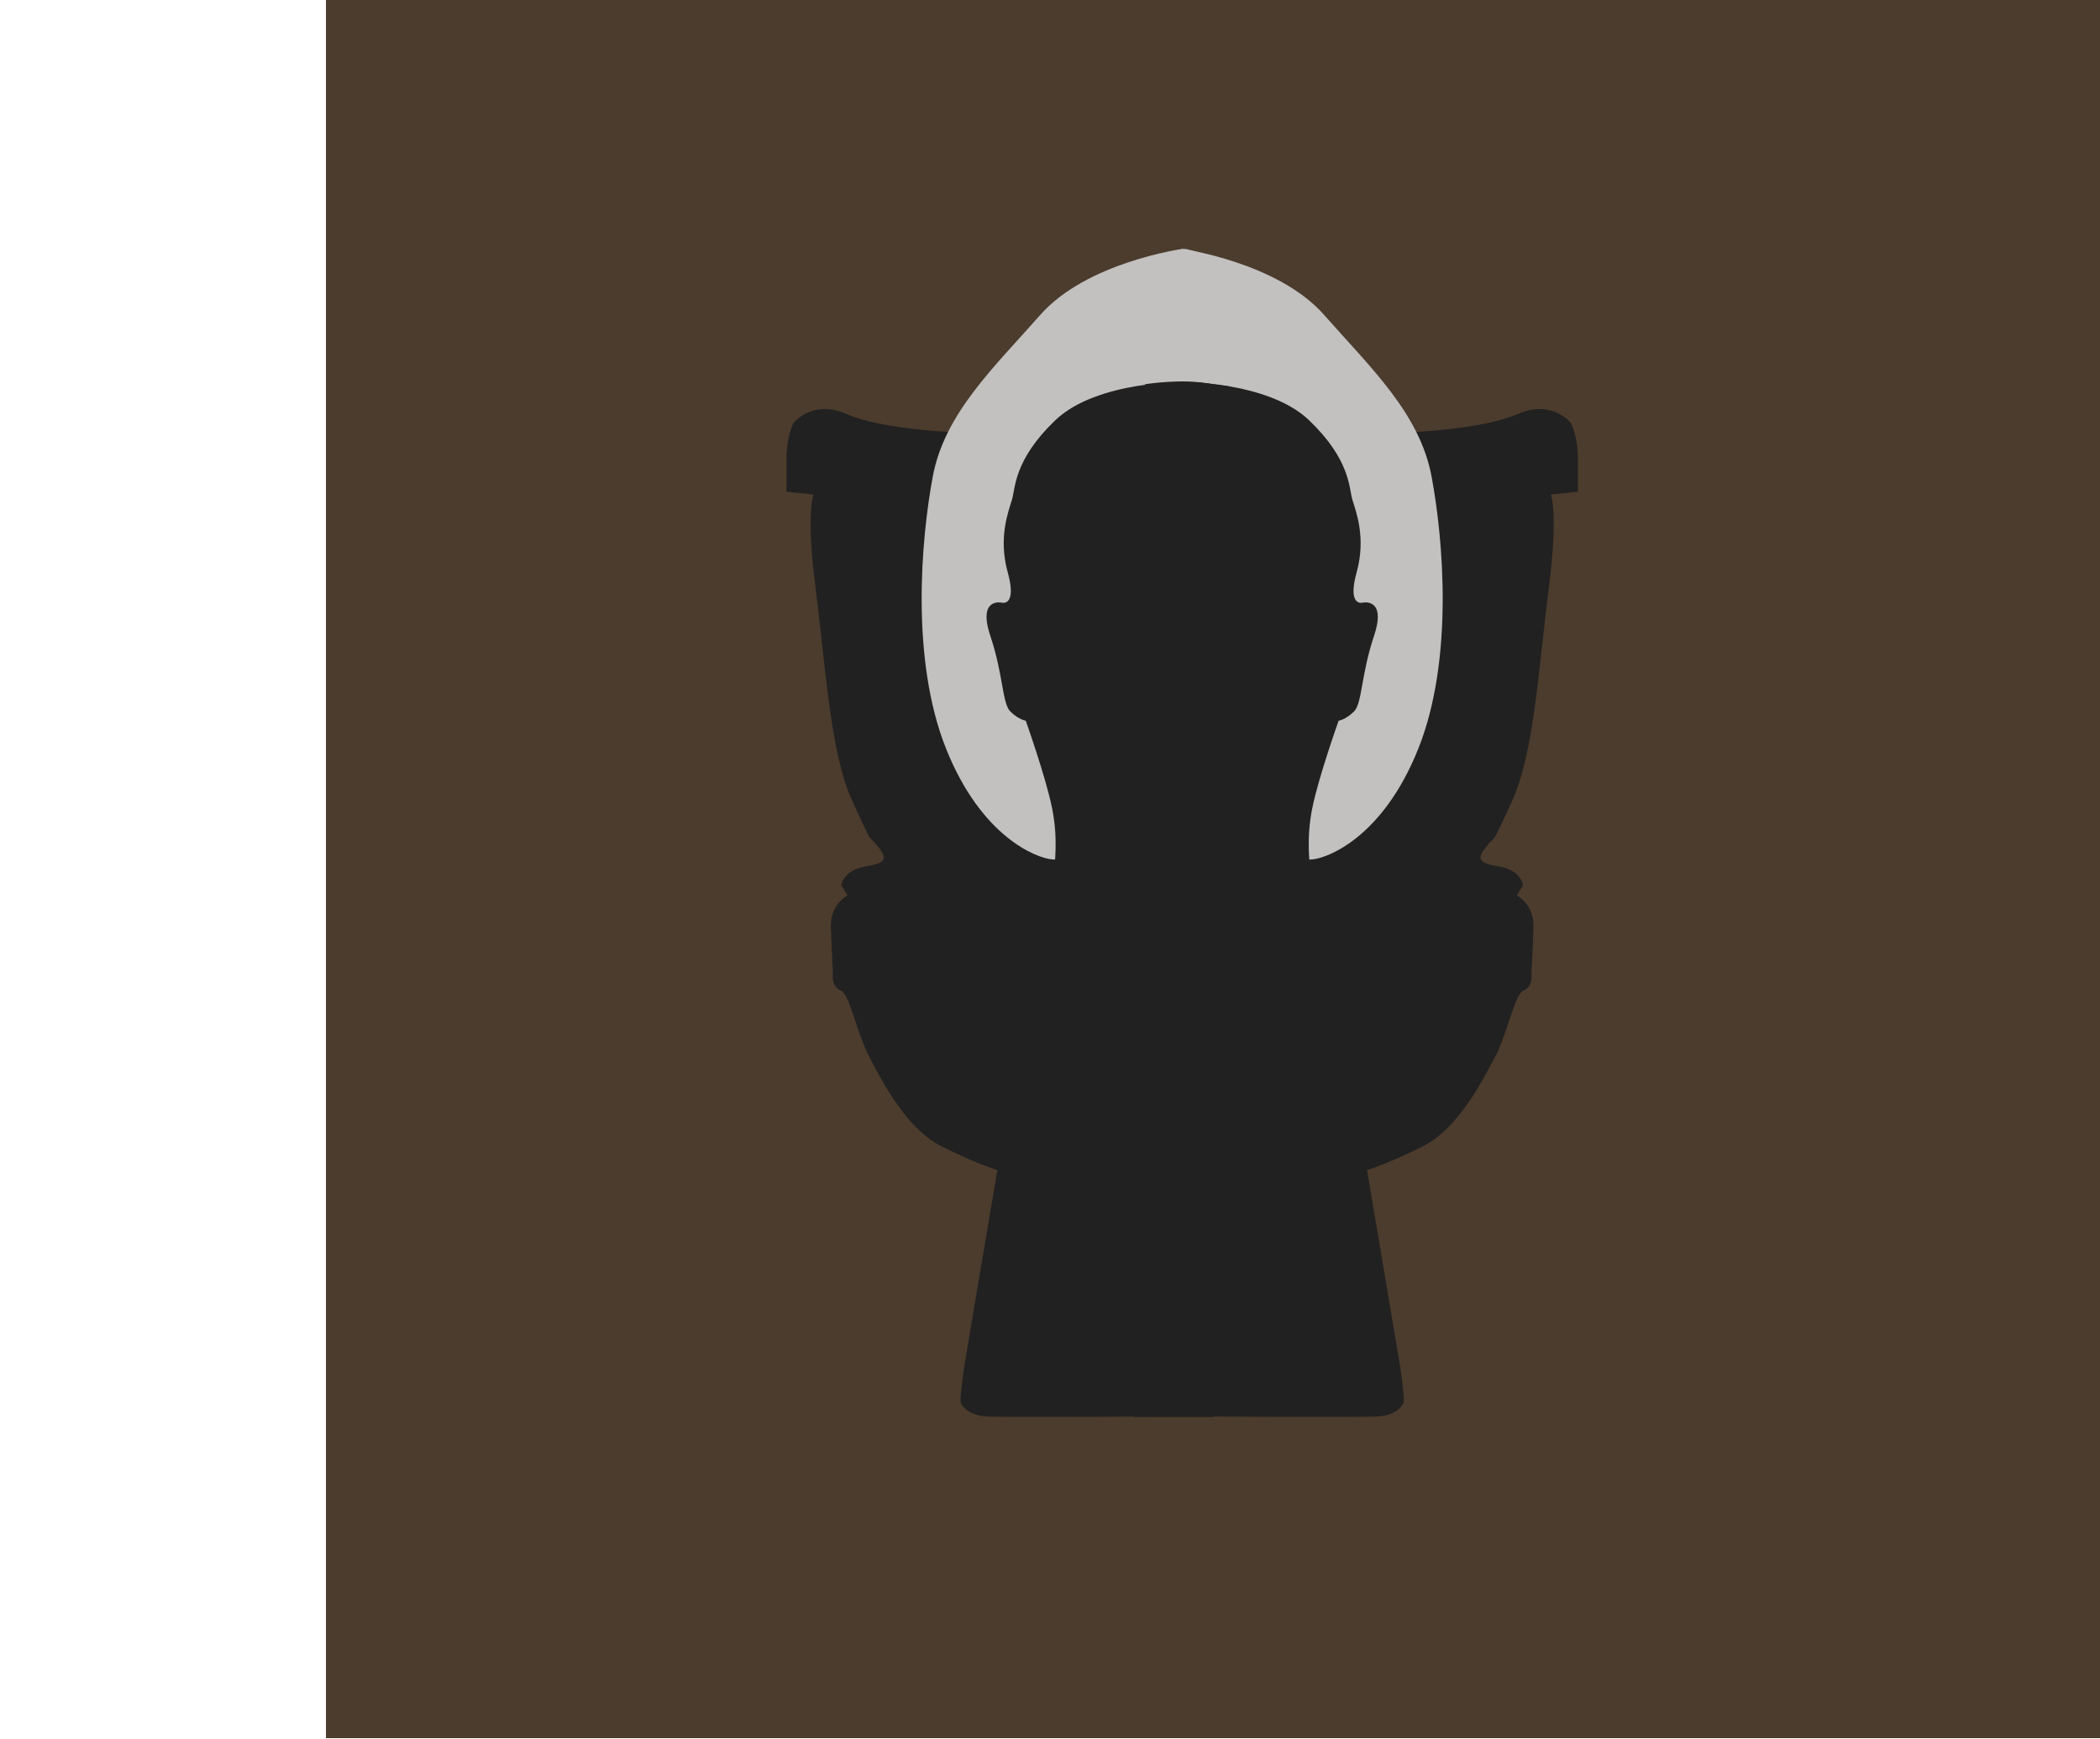
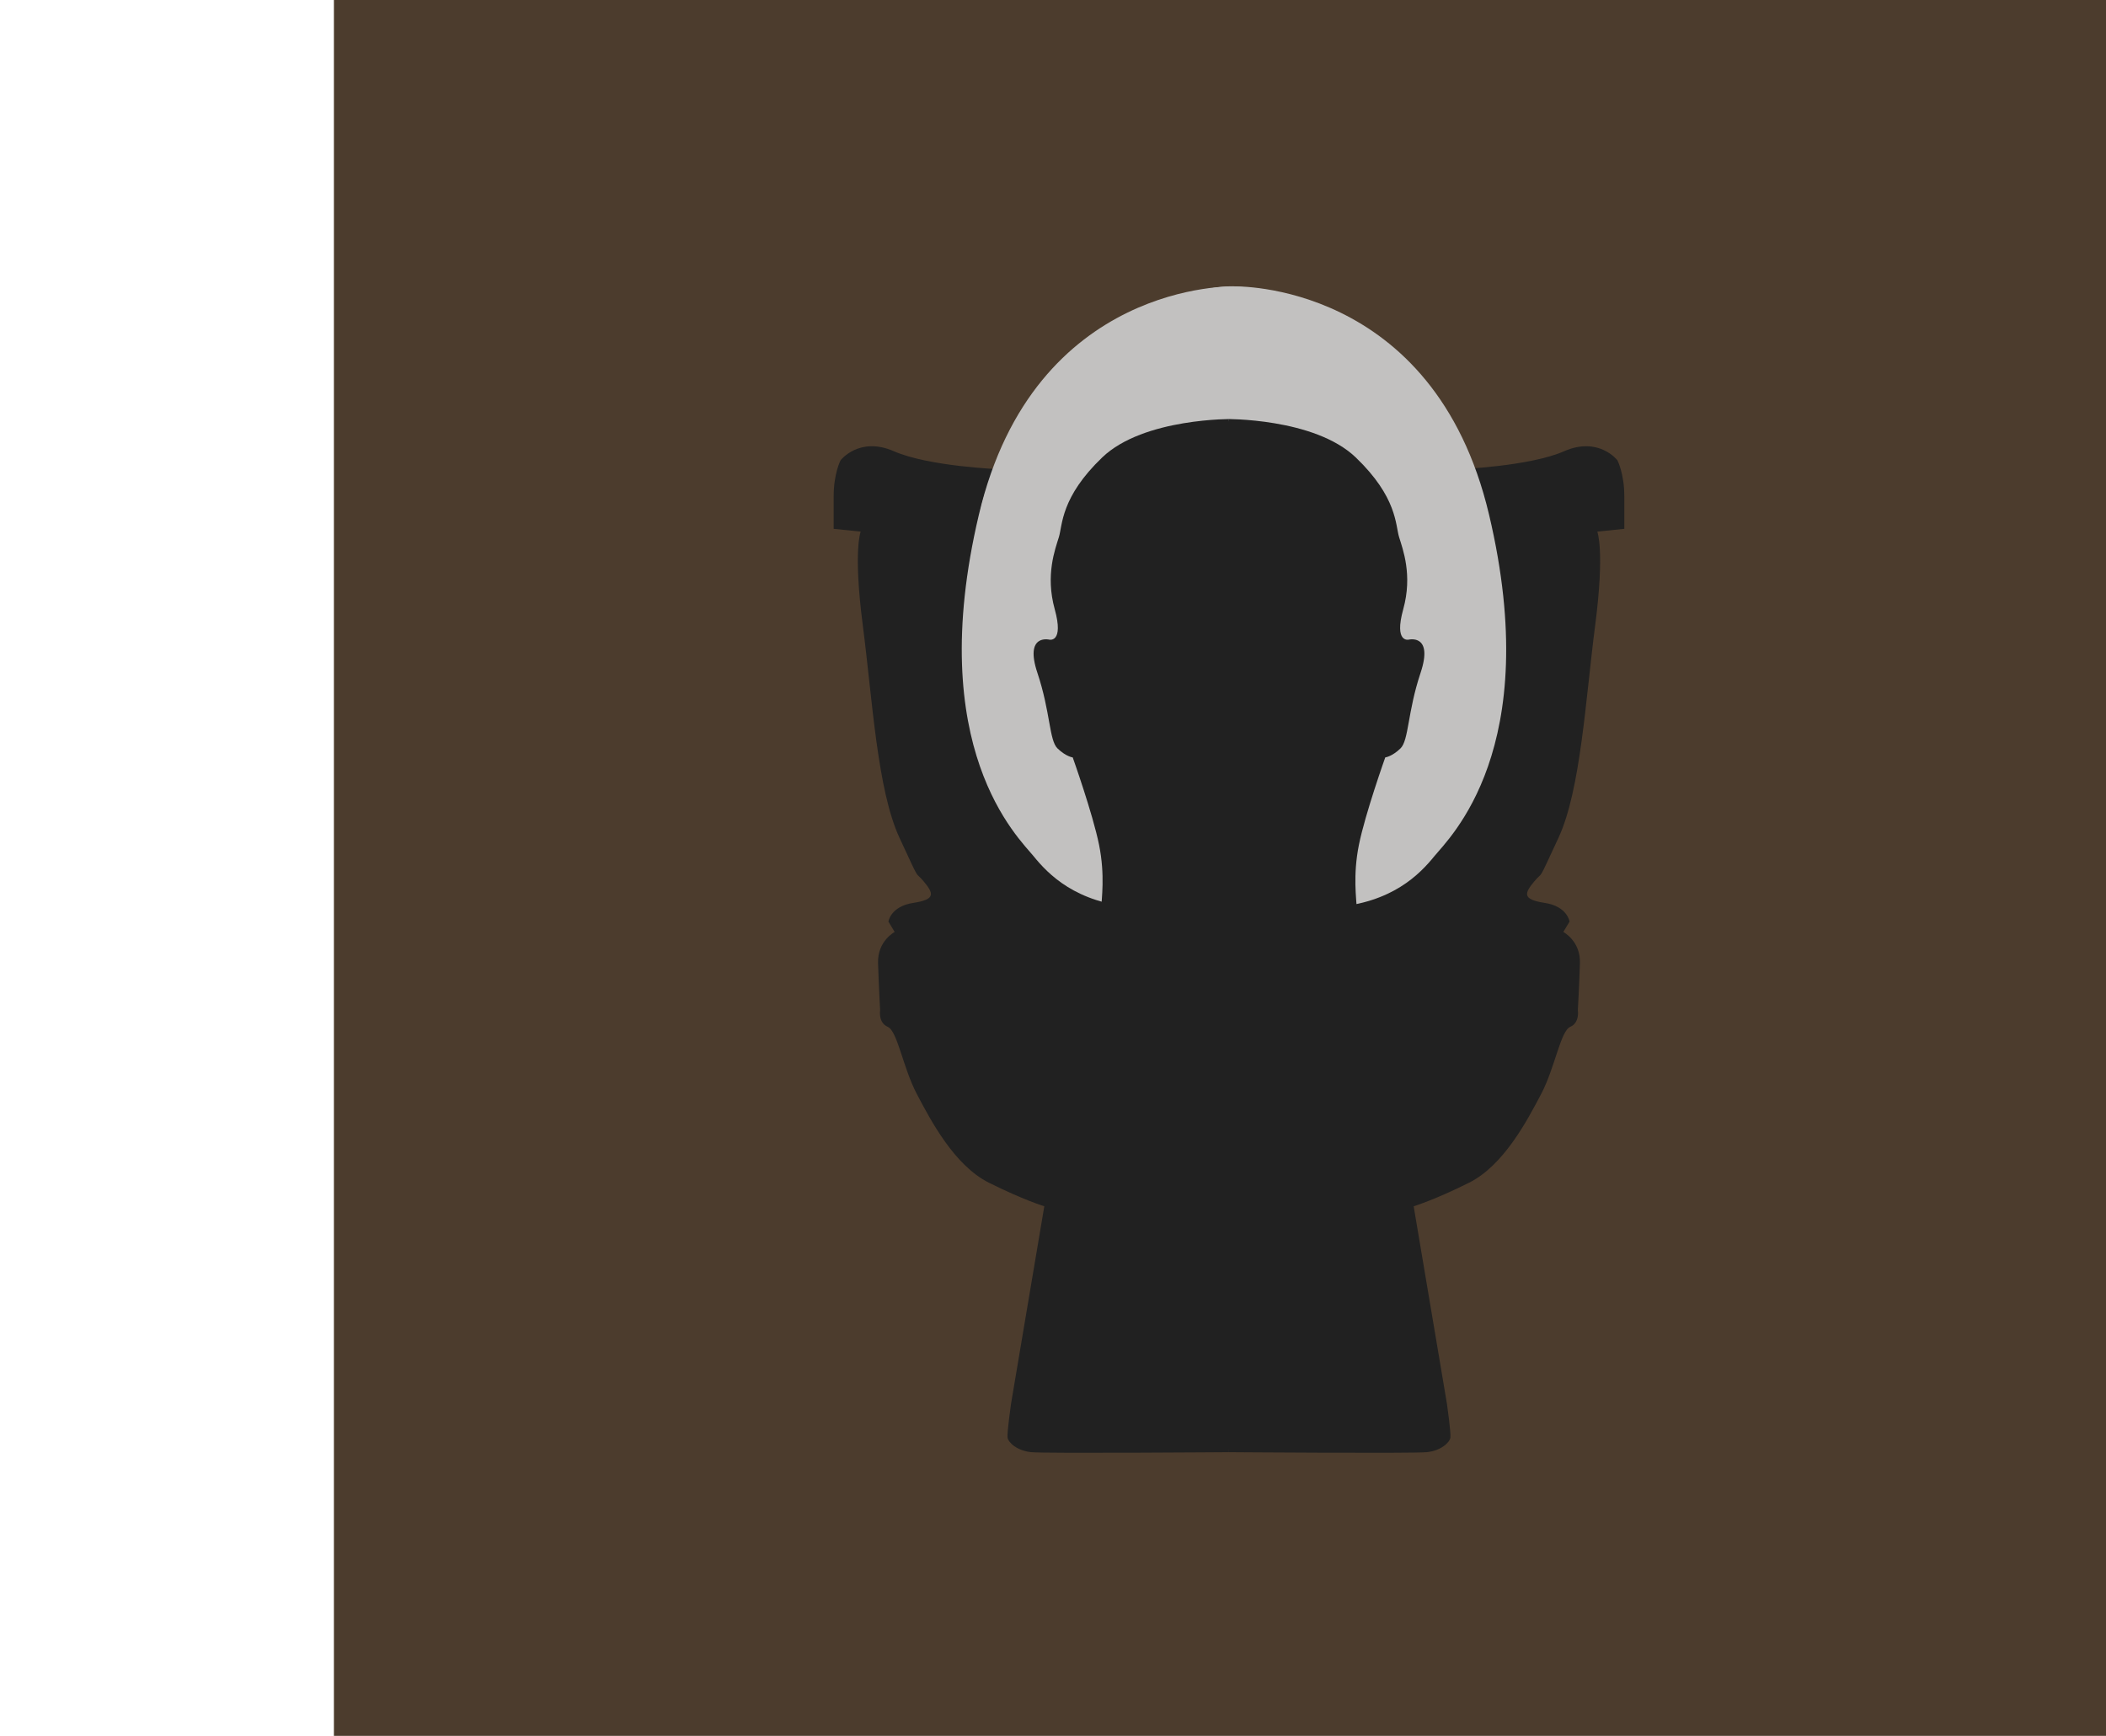
- <svg xmlns="http://www.w3.org/2000/svg" viewBox="0 0 679.18 562.09">
+ <svg xmlns="http://www.w3.org/2000/svg" viewBox="0 0 681.87 562.09">
  <defs>
    <style>
      .cls-1 {
        clip-path: url(#clippath-2);
      }

      .cls-2 {
+         clip-path: url(#clippath-6);
+       }
+ 
+       .cls-3 {
        fill: none;
      }

-       .cls-2, .cls-3, .cls-4, .cls-5 {
+       .cls-3, .cls-4, .cls-5, .cls-6 {
        stroke-width: 0px;
      }

-       .cls-6 {
+       .cls-7 {
+         clip-path: url(#clippath-7);
+       }
+ 
+       .cls-8 {
        clip-path: url(#clippath-1);
      }

-       .cls-7 {
+       .cls-9 {
        clip-path: url(#clippath-4);
      }

-       .cls-8 {
+       .cls-10 {
        clip-path: url(#clippath);
      }

-       .cls-9 {
+       .cls-11 {
        clip-path: url(#clippath-3);
      }

-       .cls-3 {
+       .cls-4 {
        fill: #c2c1c0;
      }

-       .cls-4 {
+       .cls-5 {
        fill: #4c3c2d;
      }

-       .cls-10 {
+       .cls-12 {
        clip-path: url(#clippath-5);
      }

-       .cls-5 {
+       .cls-6 {
        fill: #212121;
      }
    </style>
    <clipPath id="clippath">
-       <rect class="cls-2" x="254.36" y="132.28" width="127.99" height="325.94" />
+       <rect class="cls-3" x="269.93" y="144.49" width="127.99" height="325.94" />
    </clipPath>
    <clipPath id="clippath-1">
-       <rect class="cls-2" x="382.34" y="132.28" width="127.99" height="325.94" />
+       <rect class="cls-3" x="397.92" y="144.49" width="127.99" height="325.94" />
    </clipPath>
    <clipPath id="clippath-2">
-       <rect class="cls-2" x="298.09" y="80.52" width="84.25" height="197.58" />
+       <rect class="cls-3" x="313.66" y="92.74" width="84.25" height="197.58" />
    </clipPath>
    <clipPath id="clippath-3">
-       <rect class="cls-2" x="382.34" y="80.52" width="84.25" height="197.58" />
+       <rect class="cls-3" x="397.92" y="92.74" width="84.25" height="197.58" />
    </clipPath>
    <clipPath id="clippath-4">
-       <rect class="cls-2" x="319.06" y="123.47" width="63.28" height="164.41" />
+       <rect class="cls-3" x="311.39" y="92.74" width="88.14" height="201.67" />
    </clipPath>
    <clipPath id="clippath-5">
-       <rect class="cls-2" x="382.34" y="123.47" width="63.28" height="164.41" />
+       <rect class="cls-3" x="399.53" y="92.74" width="88.14" height="201.67" />
+     </clipPath>
+     <clipPath id="clippath-6">
+       <rect class="cls-3" x="334.63" y="135.69" width="63.28" height="164.41" />
+     </clipPath>
+     <clipPath id="clippath-7">
+       <rect class="cls-3" x="397.92" y="135.69" width="63.28" height="164.41" />
    </clipPath>
  </defs>
  <g id="Layer_4" data-name="Layer 4">
-     <rect class="cls-4" x="105.42" width="573.76" height="562.09" />
+     <rect class="cls-5" x="108.11" width="573.76" height="562.09" />
  </g>
  <g id="Layer_3" data-name="Layer 3">
    <g>
      <g id="_Mirror_Repeat_" data-name="&amp;lt;Mirror Repeat&amp;gt;">
-         <g class="cls-8">
-           <path class="cls-5" d="M382.34,138.17l-74.16,1.57s-23.1-.9-34.32-5.83-17.27,2.92-17.27,2.92c0,0-2.24,4.26-2.24,11.66v10.54l8.75.9s-2.47,5.98.67,30.24,4.71,53.42,11.89,68.9,4.68,10.32,7.84,14.13,4.05,5.83-3.35,6.95-8.07,6.06-8.07,6.06l2.02,3.36s-5.61,2.92-5.38,10.09.67,15.25.67,15.25c0,0-.67,4.04,2.47,5.38s4.93,13.23,9.42,21.76,12.11,23.1,23.33,28.71,17.94,7.63,17.94,7.63l-10.77,63.93s-1.35,9.42-1.12,10.99,3.05,4.26,7.69,4.71,63.99,0,63.99,0V138.17Z" />
+         <g class="cls-10">
+           <path class="cls-6" d="M397.91,150.38l-74.16,1.57s-23.1-.9-34.32-5.83-17.27,2.92-17.27,2.92c0,0-2.24,4.26-2.24,11.66v10.54l8.75.9s-2.47,5.98.67,30.24,4.71,53.42,11.89,68.9,4.68,10.32,7.84,14.13,4.05,5.83-3.35,6.95c-7.4,1.12-8.07,6.06-8.07,6.06l2.02,3.36s-5.61,2.92-5.38,10.09.67,15.25.67,15.25c0,0-.67,4.04,2.47,5.38s4.93,13.23,9.42,21.76c4.49,8.52,12.11,23.1,23.33,28.71,11.21,5.61,17.94,7.63,17.94,7.63l-10.77,63.93s-1.35,9.42-1.12,10.99,3.05,4.26,7.69,4.71c4.64.45,63.99,0,63.99,0V150.38Z" />
        </g>
      </g>
      <g id="_Mirror_Repeat_-2" data-name="&amp;lt;Mirror Repeat&amp;gt;">
-         <g class="cls-6">
-           <path class="cls-5" d="M382.34,138.17l74.16,1.57s23.1-.9,34.32-5.83,17.27,2.92,17.27,2.92c0,0,2.24,4.26,2.24,11.66v10.54l-8.75.9s2.47,5.98-.67,30.24-4.71,53.42-11.89,68.9-4.68,10.32-7.84,14.13-4.05,5.83,3.35,6.95,8.07,6.06,8.07,6.06l-2.02,3.36s5.61,2.92,5.38,10.09-.67,15.25-.67,15.25c0,0,.67,4.04-2.47,5.38s-4.93,13.23-9.42,21.76c-4.49,8.52-12.11,23.1-23.33,28.71-11.21,5.61-17.94,7.63-17.94,7.63l10.77,63.93s1.35,9.42,1.12,10.99-3.05,4.26-7.69,4.71c-4.64.45-63.99,0-63.99,0V138.17Z" />
+         <g class="cls-8">
+           <path class="cls-6" d="M397.92,150.38l74.16,1.57s23.1-.9,34.32-5.83,17.27,2.92,17.27,2.92c0,0,2.24,4.26,2.24,11.66v10.54l-8.75.9s2.47,5.98-.67,30.24c-3.14,24.26-4.71,53.42-11.89,68.9-7.18,15.48-4.68,10.32-7.84,14.13s-4.05,5.83,3.35,6.95c7.4,1.12,8.07,6.06,8.07,6.06l-2.02,3.36s5.61,2.92,5.38,10.09c-.22,7.18-.67,15.25-.67,15.25,0,0,.67,4.04-2.47,5.38s-4.93,13.23-9.42,21.76-12.11,23.1-23.33,28.71c-11.21,5.61-17.94,7.63-17.94,7.63l10.77,63.93s1.35,9.42,1.12,10.99-3.05,4.26-7.69,4.71c-4.64.45-63.99,0-63.99,0V150.38Z" />
        </g>
      </g>
    </g>
    <g>
      <g id="_Mirror_Repeat_-3" data-name="&amp;lt;Mirror Repeat&amp;gt;">
        <g class="cls-1">
-           <path class="cls-3" d="M382.34,80.52s-30.87,4.26-45.89,21.31-30.95,31.85-34.77,52.26-7.18,59.21,4.26,87.93,29.29,35.44,34.27,35.89,42.13,0,42.13,0V80.52Z" />
+           <path class="cls-4" d="M397.91,92.74s-30.87,4.26-45.89,21.31-30.95,31.85-34.77,52.26-7.18,59.21,4.26,87.93,29.29,35.44,34.27,35.89c4.98.45,42.13,0,42.13,0V92.74Z" />
        </g>
      </g>
      <g id="_Mirror_Repeat_-4" data-name="&amp;lt;Mirror Repeat&amp;gt;">
-         <g class="cls-9">
-           <path class="cls-3" d="M382.34,80.52s30.87,4.26,45.89,21.31,30.95,31.85,34.77,52.26c3.81,20.41,7.18,59.21-4.26,87.93-11.44,28.71-29.29,35.44-34.27,35.89s-42.13,0-42.13,0V80.52Z" />
+         <g class="cls-11">
+           <path class="cls-4" d="M397.92,92.74s30.87,4.26,45.89,21.31,30.95,31.85,34.77,52.26,7.18,59.21-4.26,87.93c-11.44,28.71-29.29,35.44-34.27,35.89-4.98.45-42.13,0-42.13,0V92.74Z" />
        </g>
      </g>
    </g>
-     <polygon class="cls-3" points="382.34 80.52 369.64 83.66 369.64 281.05 397.46 281.05 393.2 82.99 383.55 80.52 382.34 80.52" />
-     <g>
-       <g id="_Mirror_Repeat_-5" data-name="&amp;lt;Mirror Repeat&amp;gt;">
-         <g class="cls-7">
-           <path class="cls-5" d="M383.1,287.89h-42.26s.17-3.53.17-6.18,1.29-10.33-.75-20.4-8.52-28.26-8.52-28.26c0,0-2.21-.27-4.93-2.92s-2.25-11.73-6.5-24.45,3.81-10.77,3.81-10.77c0,0,4.86,1.21,1.79-9.87s.16-19.44,1.35-23.33.58-12.9,14.02-25.79,42.39-12.45,42.39-12.45" />
+     <g id="Layer_6" data-name="Layer 6">
+       <g>
+         <g id="_Mirror_Repeat_-5" data-name="&amp;lt;Mirror Repeat&amp;gt;">
+           <g class="cls-9">
+             <path class="cls-4" d="M399.53,92.74s-64.65-1.9-82.59,73.91,12.97,104.75,17.7,110.58,13.7,15.17,32.77,16.56,32.13,0,32.13,0V92.74" />
+           </g>
        </g>
-       </g>
-       <g id="_Mirror_Repeat_-6" data-name="&amp;lt;Mirror Repeat&amp;gt;">
-         <g class="cls-10">
-           <path class="cls-5" d="M381.58,287.89h42.26s-.17-3.53-.17-6.18-1.29-10.33.75-20.4c2.04-10.07,8.52-28.26,8.52-28.26,0,0,2.21-.27,4.93-2.92s2.25-11.73,6.5-24.45c4.25-12.71-3.81-10.77-3.81-10.77,0,0-4.86,1.21-1.79-9.87s-.16-19.44-1.35-23.33-.58-12.9-14.02-25.79c-13.44-12.89-42.39-12.45-42.39-12.45" />
+         <g id="_Mirror_Repeat_-6" data-name="&amp;lt;Mirror Repeat&amp;gt;">
+           <g class="cls-12">
+             <path class="cls-4" d="M399.53,92.74s64.65-1.9,82.59,73.91-12.97,104.75-17.7,110.58-13.7,15.17-32.77,16.56-32.13,0-32.13,0V92.74" />
+           </g>
        </g>
      </g>
    </g>
-     <path class="cls-5" d="M392.3,124.26c-9.76-2.02-21.98,0-21.98,0l-.67,156.79h27.81V124.93l-5.16-.67Z" />
-     <rect class="cls-5" x="366.95" y="260.64" width="25.35" height="197.58" />
+     <path class="cls-4" d="M397.9,92.73c-4.57.19-12.34,1.05-12.69,5.42-.07,6.05-.02,16.25-.04,30.92-.02,39.41.01,136.62,0,159.67-.02,1.28.04,2.5,1.21,3.4.49.41,1.29.75,1.96.95,2.92.83,6.05.59,9.1.64,4.35-.41,12.43,1.36,14.95-2.77,1.24-41.19-2.44-116.26-2.71-161.53-.22-9.11-.41-21.17-.67-29.44.07-5.86-5.04-7.4-10.89-7.28h-.22Z" />
+     <g>
+       <g id="_Mirror_Repeat_-7" data-name="&amp;lt;Mirror Repeat&amp;gt;">
+         <g class="cls-2">
+           <path class="cls-6" d="M398.68,300.1h-42.26s.17-3.53.17-6.18,1.29-10.33-.75-20.4-8.52-28.26-8.52-28.26c0,0-2.21-.27-4.93-2.92s-2.25-11.73-6.5-24.45,3.81-10.77,3.81-10.77c0,0,4.86,1.21,1.79-9.87s.16-19.44,1.35-23.33.58-12.9,14.02-25.79,42.39-12.45,42.39-12.45" />
+         </g>
+       </g>
+       <g id="_Mirror_Repeat_-8" data-name="&amp;lt;Mirror Repeat&amp;gt;">
+         <g class="cls-7">
+           <path class="cls-6" d="M397.15,300.1h42.26s-.17-3.53-.17-6.18-1.29-10.33.75-20.4,8.52-28.26,8.52-28.26c0,0,2.21-.27,4.93-2.92s2.25-11.73,6.5-24.45-3.81-10.77-3.81-10.77c0,0-4.86,1.21-1.79-9.87s-.16-19.44-1.35-23.33-.58-12.9-14.02-25.79-42.39-12.45-42.39-12.45" />
+         </g>
+       </g>
+     </g>
+     <path class="cls-6" d="M400.15,135.94c-17.32.7-13.79,52.97-14.39,66.13,0,18.11-.51,35.88.14,53.65.53,10.44,1.29,22.47,5.99,31.62,7.43,13.26,15.74,2.83,18.12-7.47,3.5-13.61,3.24-28.36,3.46-42.41-.03-16.36.13-33.15-.1-49.91-.53-11.81-.1-48.32-13.12-51.59h-.1Z" />
+     <path class="cls-6" d="M392.39,272.82c-11.41,8.07-9.8,33.28-10.16,46.62-.02,31.79,0,64.56,0,96.53.29,15-1.12,32.67,4.61,46.41,5.13,11.55,12.99,9.38,16.88-1.6,2.53-6.7,3.24-15.54,3.41-23.24.3-41.75.28-90.11,0-132.53-.17-8.58-1.04-19.12-4.51-26.09-2.78-5.51-6.18-8.09-10.15-6.14l-.08.04Z" />
  </g>
</svg>
